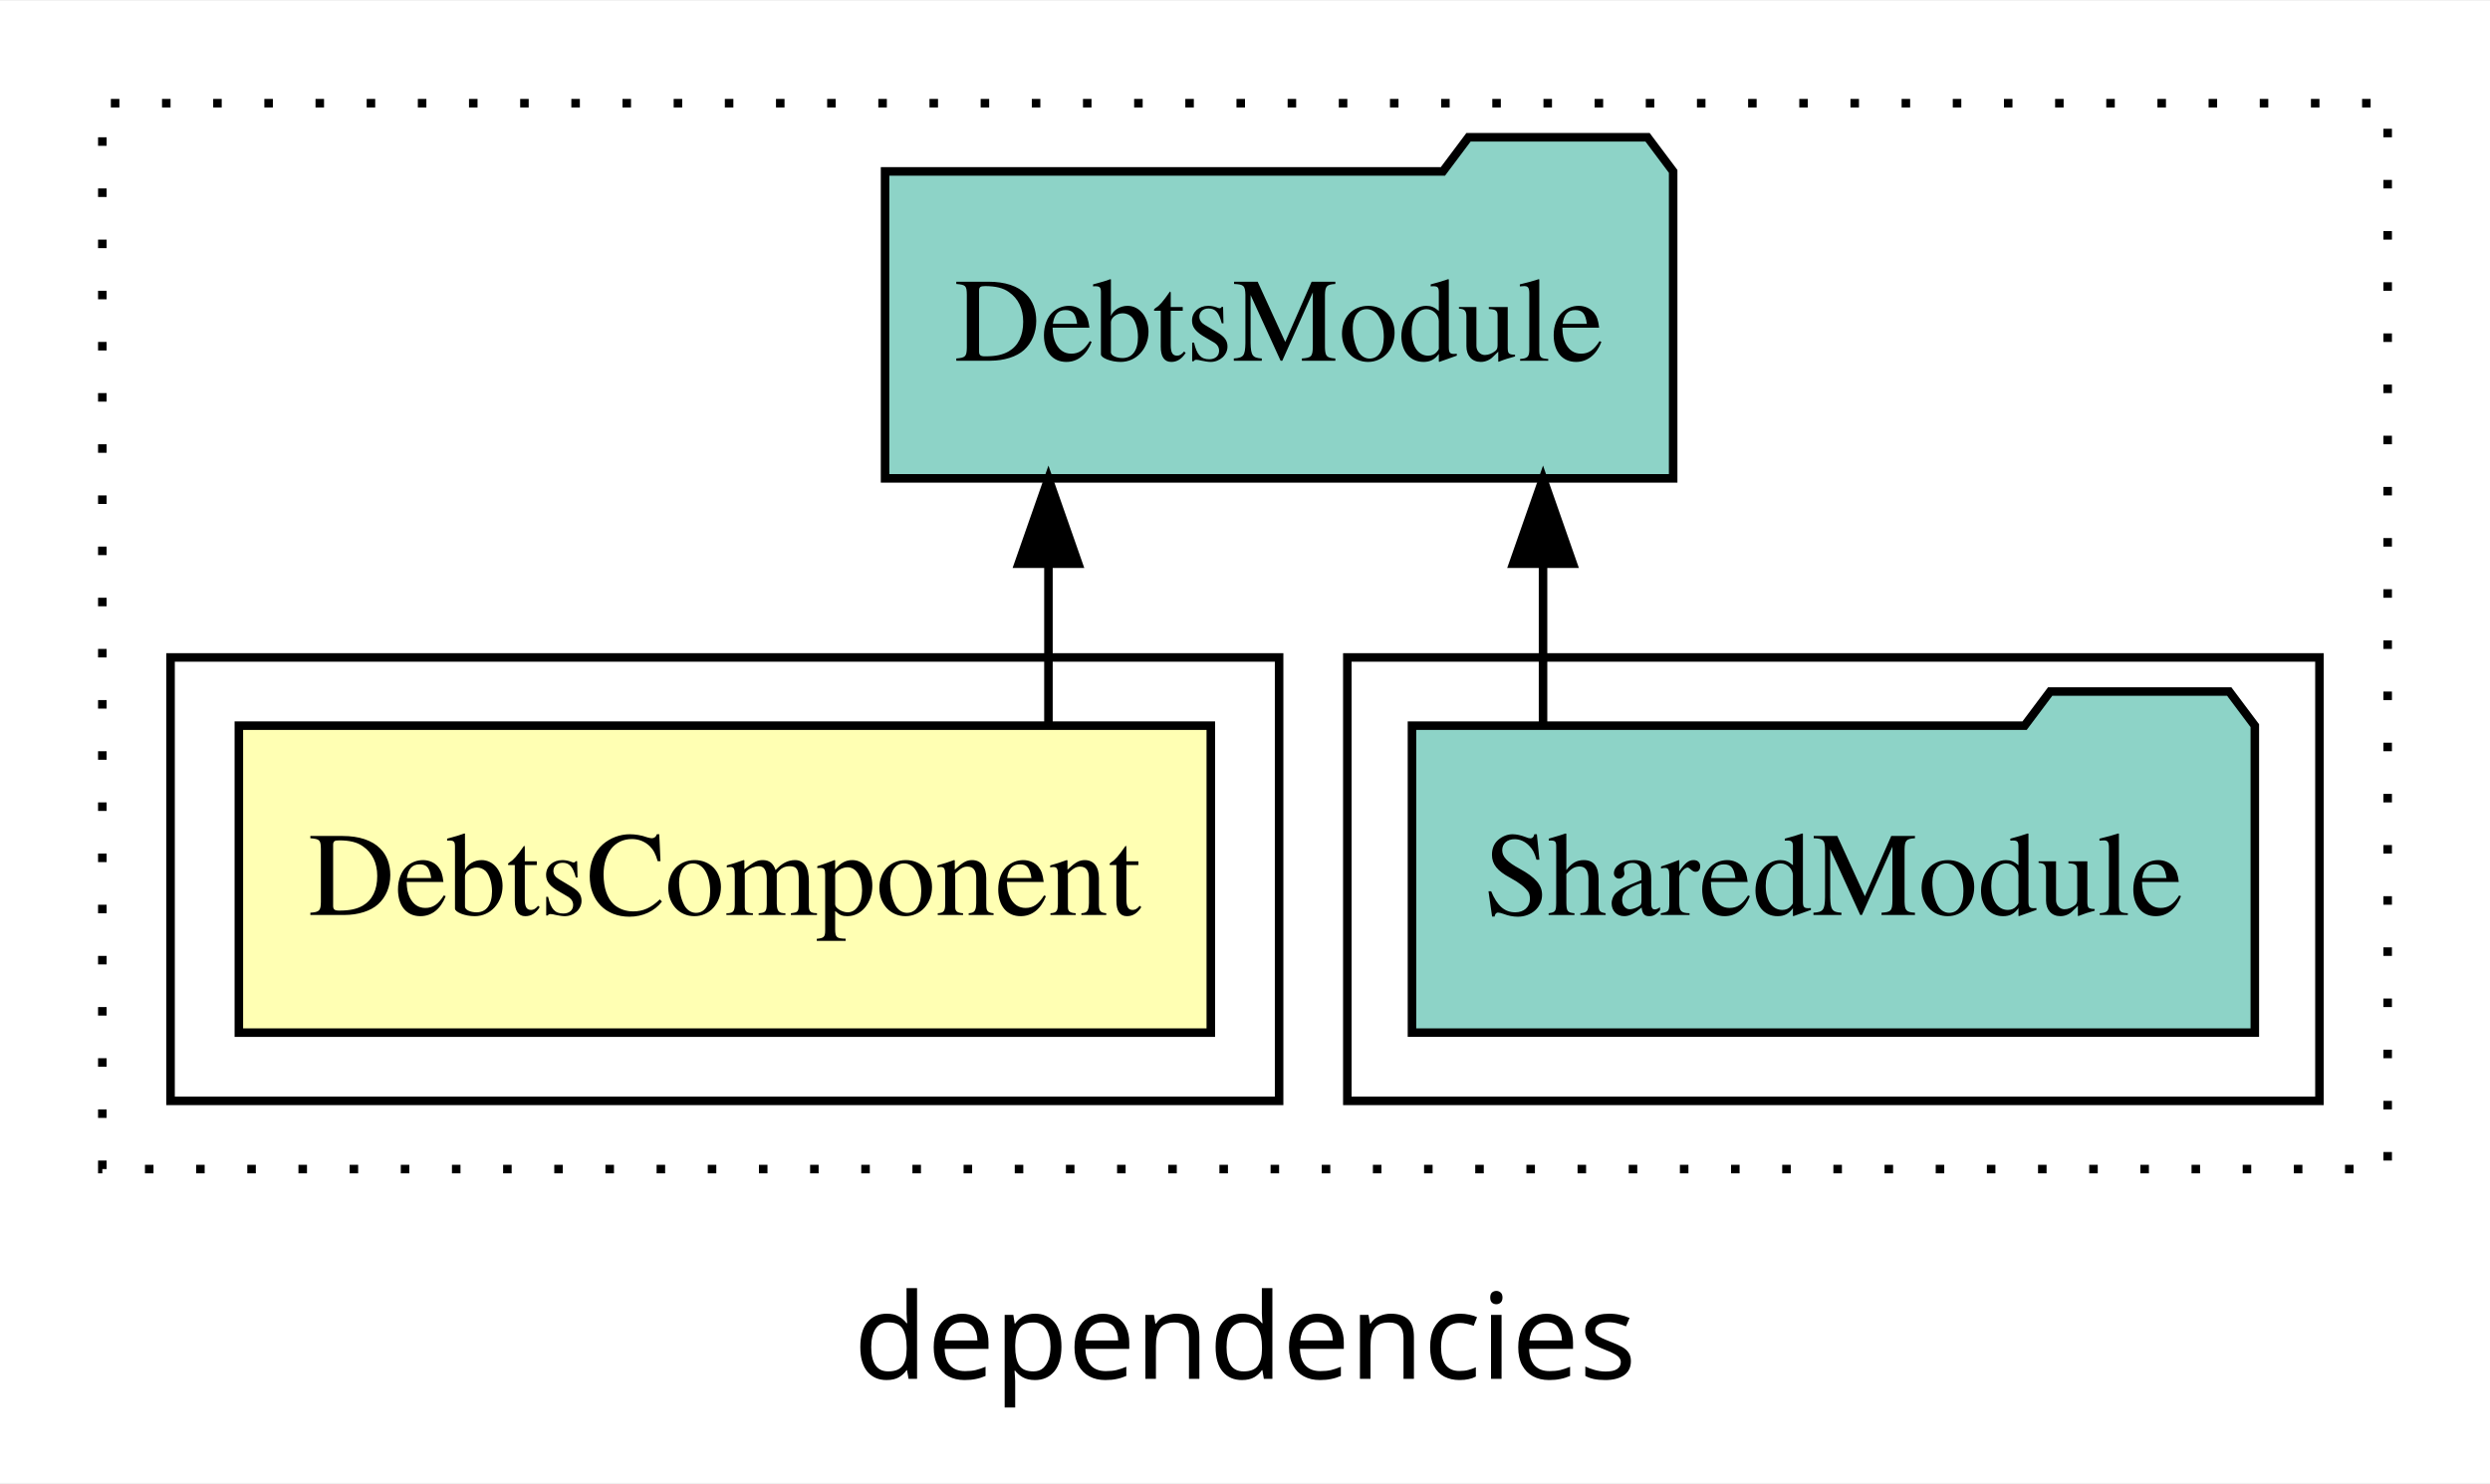
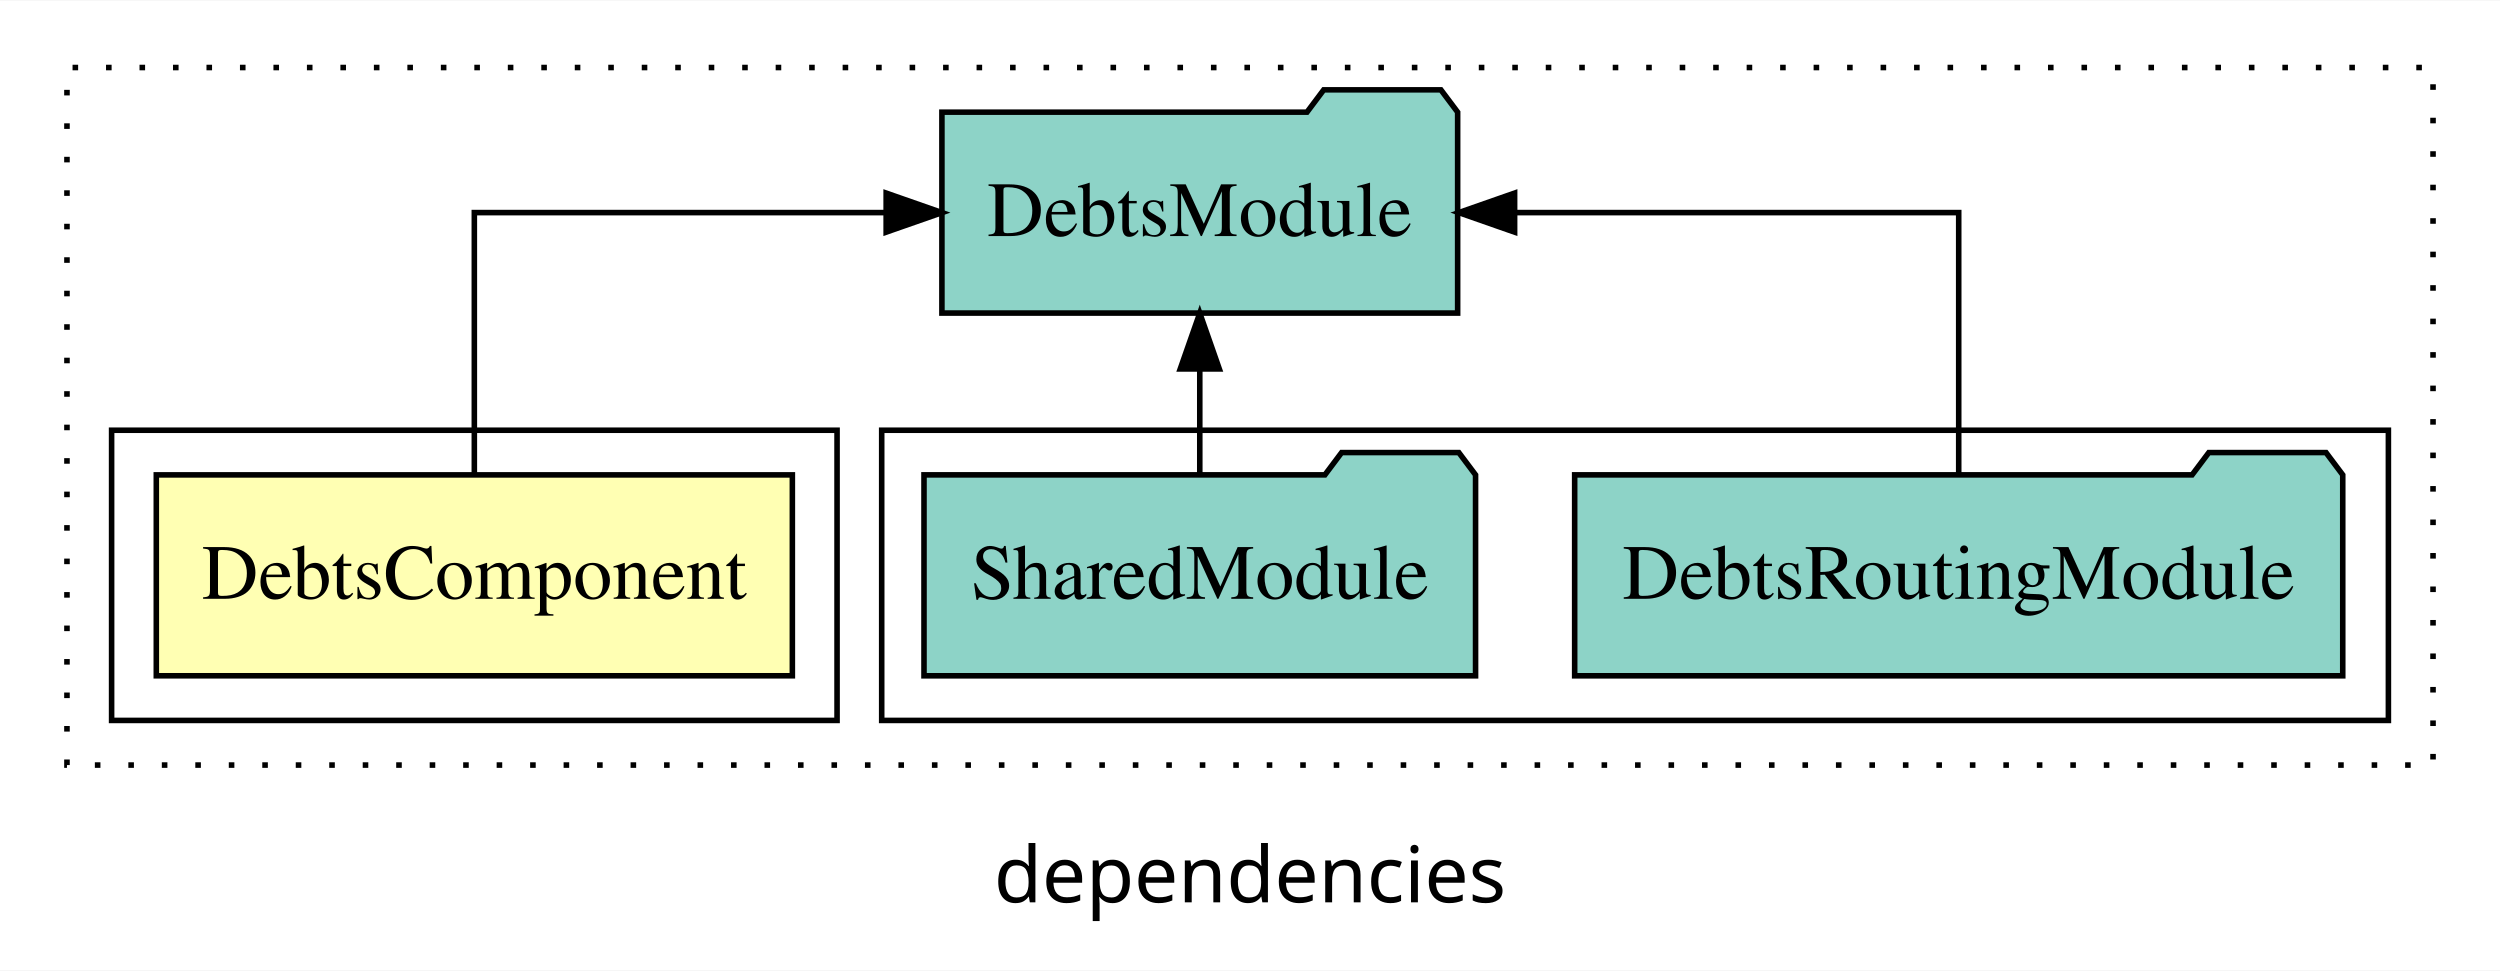
- <svg xmlns="http://www.w3.org/2000/svg" width="292pt" height="174pt" viewBox="0.00 0.00 292.00 173.80">
+ <svg xmlns="http://www.w3.org/2000/svg" width="448pt" height="174pt" viewBox="0.00 0.00 448.00 173.80">
  <g id="graph0" class="graph" transform="scale(1 1) rotate(0) translate(4 169.8)">
-     <polygon fill="white" stroke="transparent" points="-4,4 -4,-169.8 288,-169.8 288,4 -4,4" />
-     <text text-anchor="middle" x="142" y="-8.2" font-family="sans-serif" font-size="14.00">dependencies</text>
+     <polygon fill="white" stroke="transparent" points="-4,4 -4,-169.8 444,-169.8 444,4 -4,4" />
+     <text text-anchor="middle" x="220" y="-8.2" font-family="sans-serif" font-size="14.00">dependencies</text>
    <g id="clust1" class="cluster">
-       <polygon fill="none" stroke="black" stroke-dasharray="1,5" points="8,-32.8 8,-157.8 276,-157.8 276,-32.8 8,-32.8" />
+       <polygon fill="none" stroke="black" stroke-dasharray="1,5" points="8,-32.8 8,-157.8 432,-157.8 432,-32.8 8,-32.8" />
    </g>
    <g id="clust4" class="cluster">
-       <polygon fill="none" stroke="black" points="154,-40.8 154,-92.8 268,-92.8 268,-40.8 154,-40.8" />
+       <polygon fill="none" stroke="black" points="154,-40.8 154,-92.8 424,-92.8 424,-40.8 154,-40.8" />
    </g>
    <g id="clust2" class="cluster">
      <polygon fill="none" stroke="black" points="16,-40.8 16,-92.8 146,-92.8 146,-40.8 16,-40.8" />
    </g>
    <g id="node1" class="node">
      <polygon fill="#ffffb3" stroke="black" points="137.99,-84.8 24.01,-84.8 24.01,-48.8 137.99,-48.8 137.99,-84.8" />
      <text text-anchor="middle" x="81" y="-62.6" font-family="Times,serif" font-size="14.00">DebtsComponent</text>
    </g>
    <g id="node2" class="node">
-       <polygon fill="#8dd3c7" stroke="black" points="192.21,-149.8 189.21,-153.8 168.21,-153.8 165.21,-149.8 99.79,-149.8 99.79,-113.8 192.21,-113.8 192.21,-149.8" />
-       <text text-anchor="middle" x="146" y="-127.6" font-family="Times,serif" font-size="14.00">DebtsModule</text>
+       <polygon fill="#8dd3c7" stroke="black" points="257.21,-149.8 254.21,-153.8 233.21,-153.8 230.21,-149.8 164.79,-149.8 164.79,-113.8 257.21,-113.8 257.21,-149.8" />
+       <text text-anchor="middle" x="211" y="-127.6" font-family="Times,serif" font-size="14.00">DebtsModule</text>
    </g>
    <g id="edge1" class="edge">
-       <path fill="none" stroke="black" d="M118.95,-84.91C118.95,-84.91 118.95,-103.79 118.95,-103.79" />
-       <polygon fill="black" stroke="black" points="115.45,-103.79 118.95,-113.79 122.45,-103.79 115.45,-103.79" />
+       <path fill="none" stroke="black" d="M81,-84.91C81,-104.14 81,-131.8 81,-131.8 81,-131.8 154.8,-131.8 154.8,-131.8" />
+       <polygon fill="black" stroke="black" points="154.8,-135.3 164.8,-131.8 154.8,-128.3 154.8,-135.3" />
    </g>
    <g id="node3" class="node">
+       <polygon fill="#8dd3c7" stroke="black" points="415.82,-84.8 412.82,-88.8 391.82,-88.8 388.82,-84.8 278.18,-84.8 278.18,-48.8 415.82,-48.8 415.82,-84.8" />
+       <text text-anchor="middle" x="347" y="-62.6" font-family="Times,serif" font-size="14.00">DebtsRoutingModule</text>
+     </g>
+     <g id="edge2" class="edge">
+       <path fill="none" stroke="black" d="M347,-84.91C347,-104.14 347,-131.8 347,-131.8 347,-131.8 267.42,-131.8 267.42,-131.8" />
+       <polygon fill="black" stroke="black" points="267.42,-128.3 257.42,-131.8 267.42,-135.3 267.42,-128.3" />
+     </g>
+     <g id="node4" class="node">
      <polygon fill="#8dd3c7" stroke="black" points="260.42,-84.8 257.42,-88.8 236.42,-88.8 233.42,-84.8 161.58,-84.8 161.58,-48.8 260.42,-48.8 260.42,-84.8" />
      <text text-anchor="middle" x="211" y="-62.6" font-family="Times,serif" font-size="14.00">SharedModule</text>
    </g>
-     <g id="edge2" class="edge">
-       <path fill="none" stroke="black" d="M176.95,-84.91C176.95,-84.91 176.95,-103.79 176.95,-103.79" />
-       <polygon fill="black" stroke="black" points="173.45,-103.79 176.95,-113.79 180.45,-103.79 173.45,-103.79" />
+     <g id="edge3" class="edge">
+       <path fill="none" stroke="black" d="M211,-84.91C211,-84.91 211,-103.79 211,-103.79" />
+       <polygon fill="black" stroke="black" points="207.5,-103.79 211,-113.79 214.5,-103.79 207.5,-103.79" />
    </g>
  </g>
</svg>
